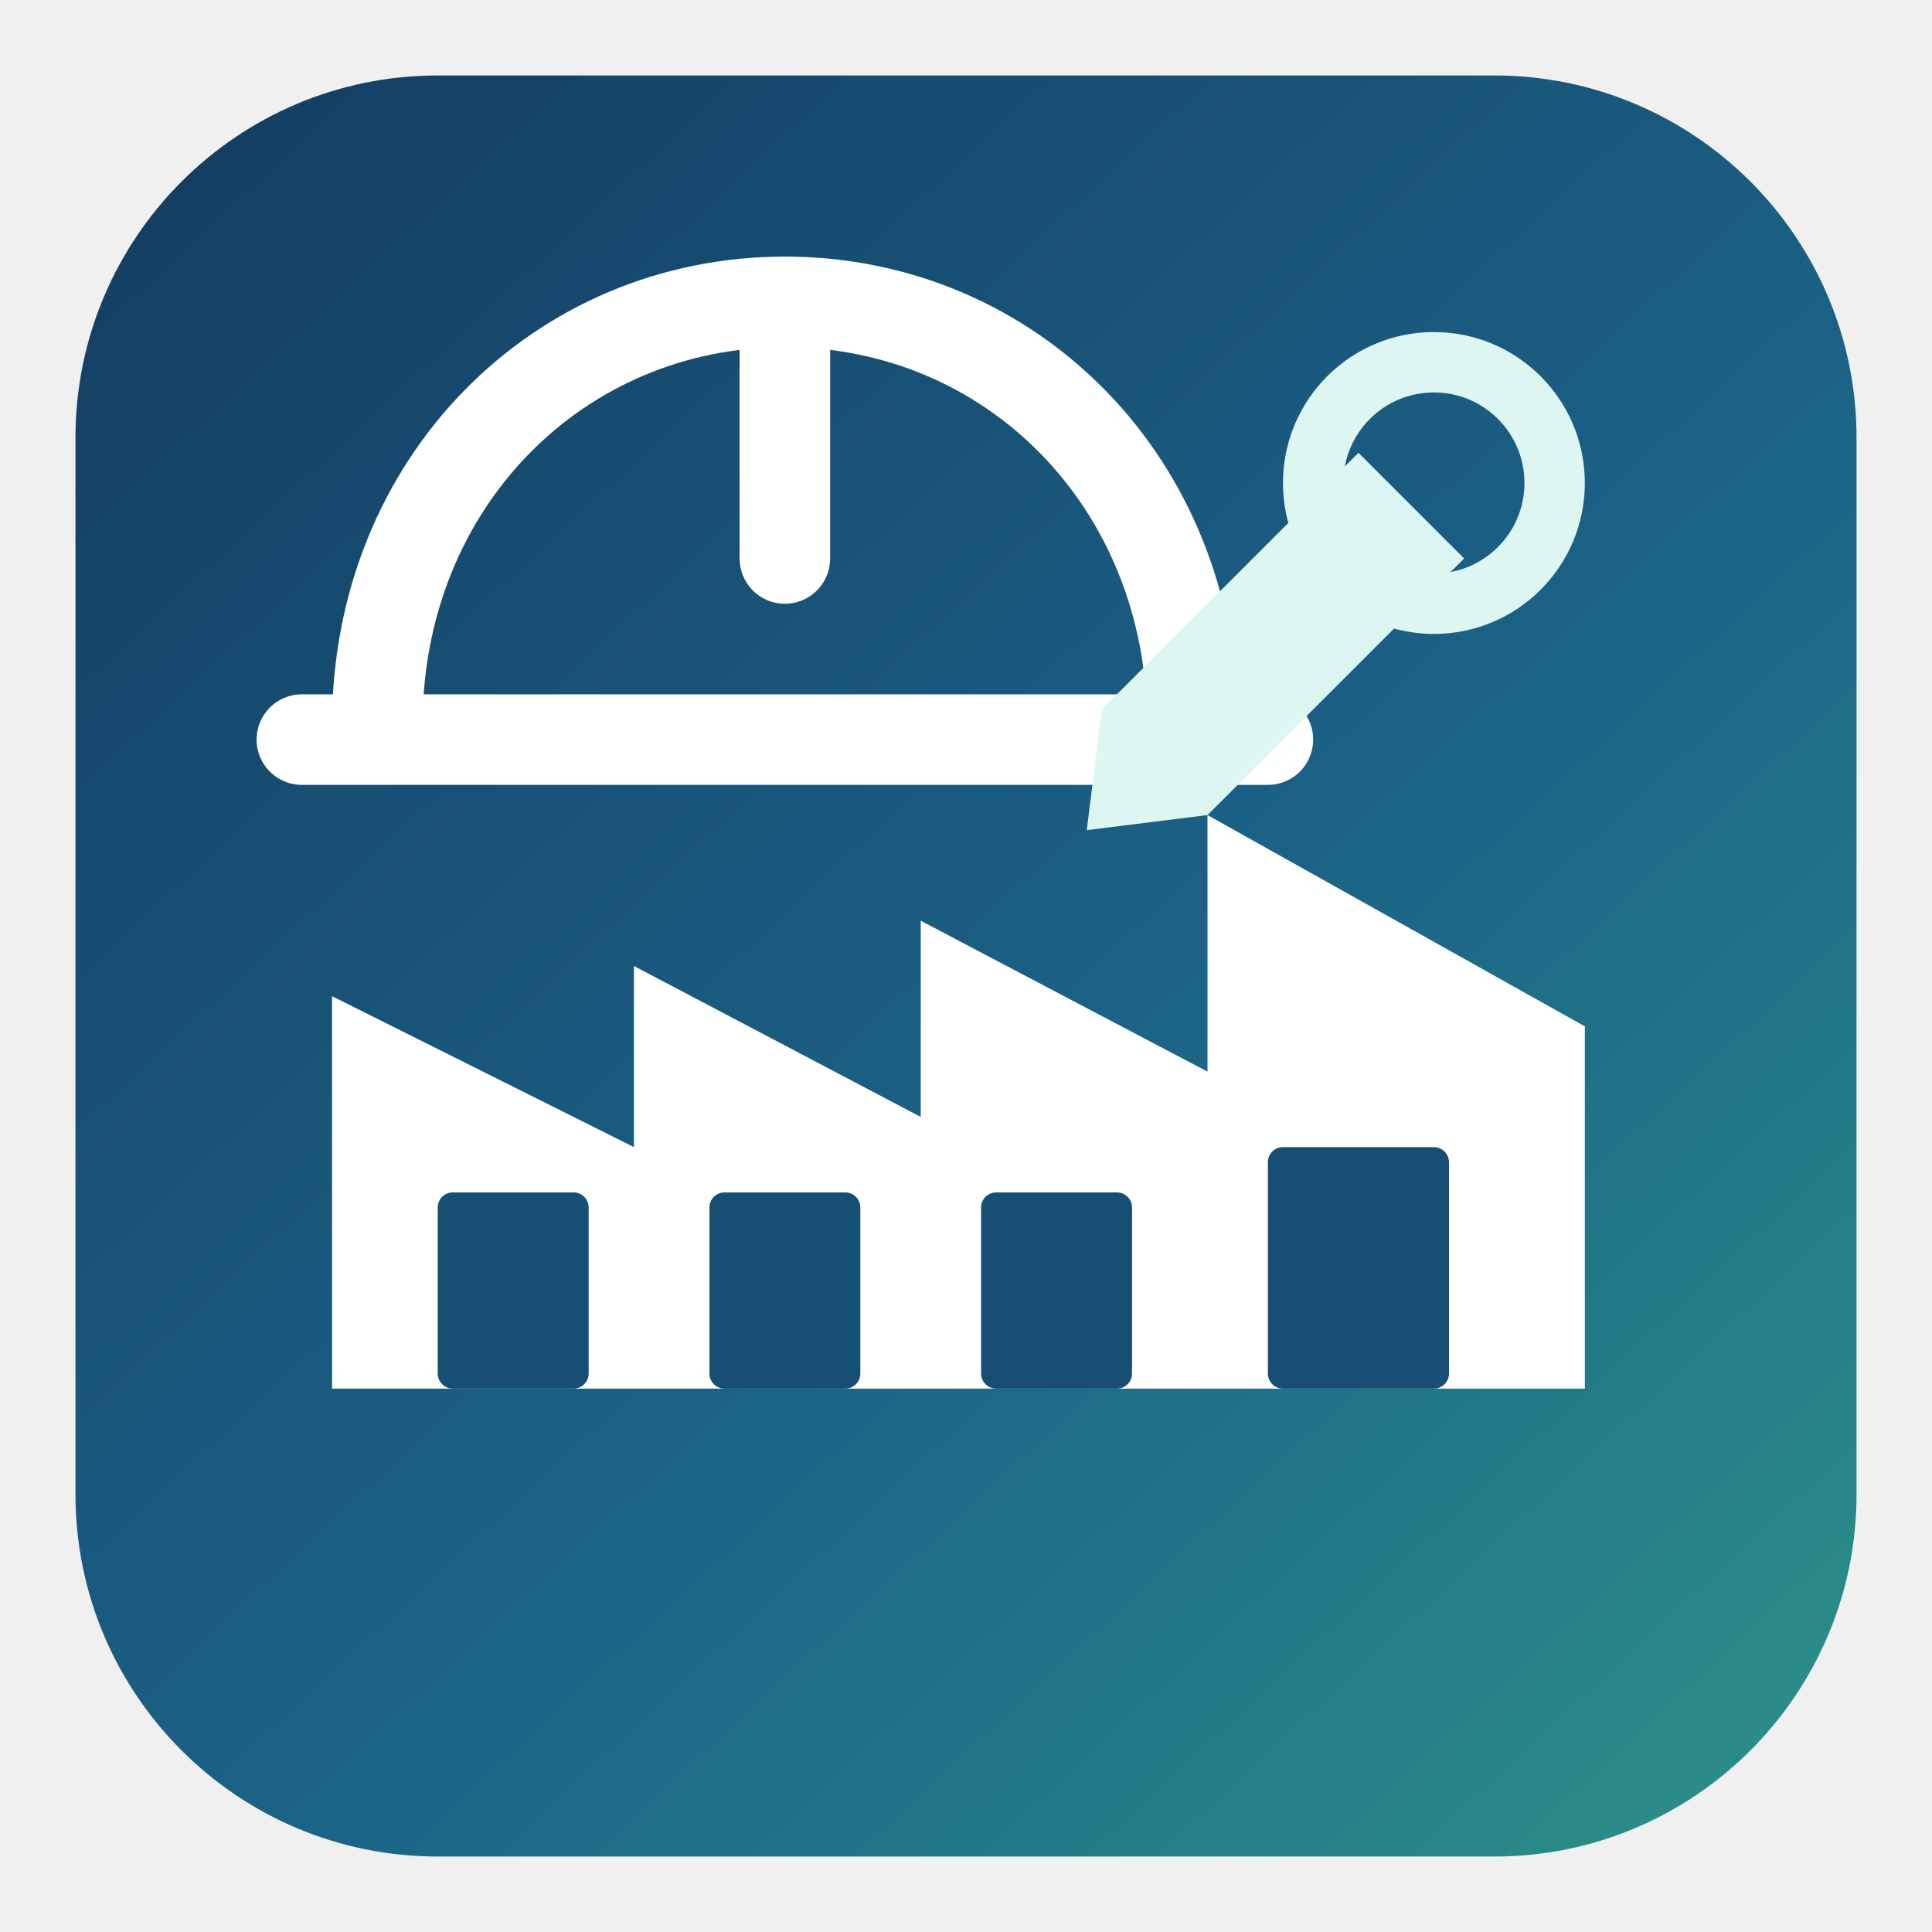
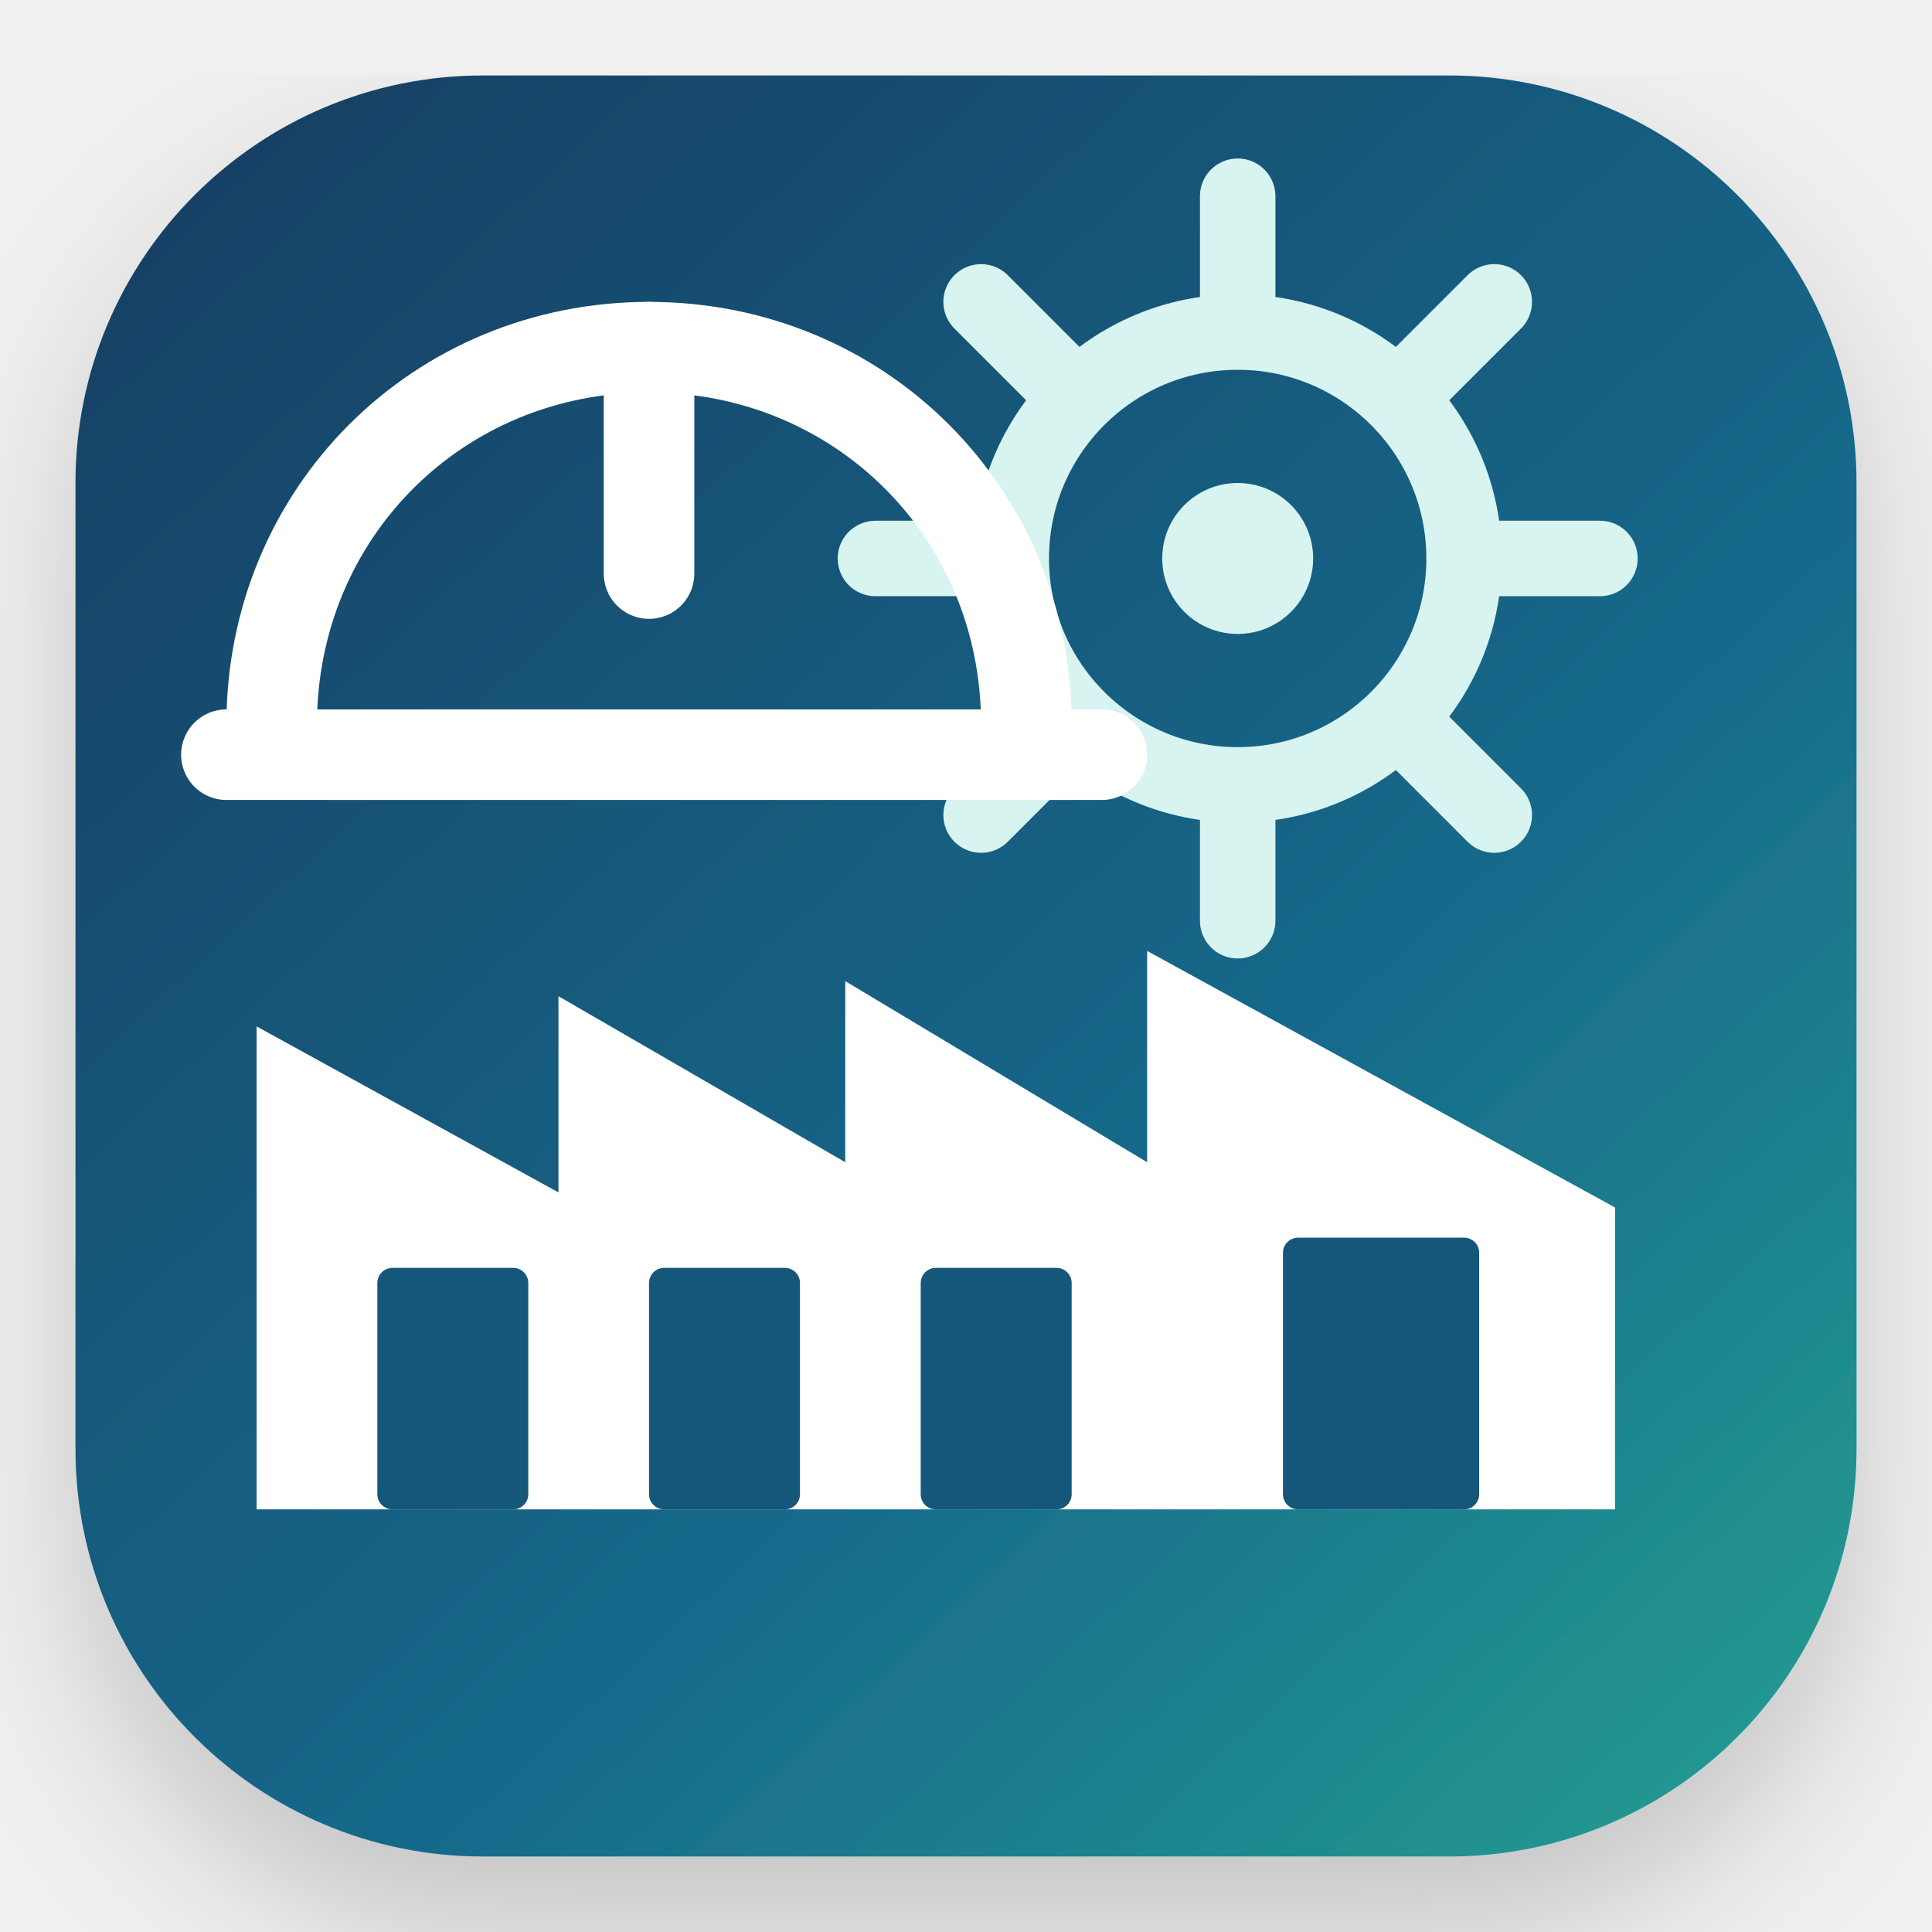
<svg xmlns="http://www.w3.org/2000/svg" viewBox="0 0 128 128" role="img" aria-label="División Industrial">
  <defs>
-     <linearGradient id="bg" x1="14" y1="10" x2="114" y2="118" gradientUnits="userSpaceOnUse">
-       <stop stop-color="#143F63" />
-       <stop offset=".58" stop-color="#1B6387" />
-       <stop offset="1" stop-color="#2A8C88" />
+     <linearGradient id="g" x1="12" y1="8" x2="116" y2="120" gradientUnits="userSpaceOnUse">
+       <stop stop-color="#123F63" />
+       <stop offset=".62" stop-color="#17698B" />
+       <stop offset="1" stop-color="#239A91" />
    </linearGradient>
+     <filter id="s" x="-20%" y="-20%" width="140%" height="140%">
+       <feDropShadow dx="0" dy="5" stdDeviation="5" flood-opacity=".18" />
+     </filter>
  </defs>
-   <rect x="5" y="5" width="118" height="118" rx="24" fill="url(#bg)" />
-   <path d="M25 48c0-16 12-28 27-28s27 12 27 28" fill="none" stroke="#fff" stroke-width="6" stroke-linecap="round" />
-   <path d="M20 49h64" stroke="#fff" stroke-width="6" stroke-linecap="round" />
-   <path d="M52 20v17" stroke="#fff" stroke-width="6" stroke-linecap="round" />
-   <path d="M22 92V66l20 10V64l19 10V61l19 10V54l25 14v24H22Z" fill="#fff" />
-   <rect x="29" y="79" width="10" height="13" rx="1" fill="#174E73" />
-   <rect x="47" y="79" width="10" height="13" rx="1" fill="#174E73" />
-   <rect x="65" y="79" width="10" height="13" rx="1" fill="#174E73" />
-   <rect x="84" y="76" width="12" height="16" rx="1" fill="#174E73" />
-   <path d="M90 30l7 7-17 17-8 1 1-8 17-17Z" fill="#DDF6F1" />
-   <circle cx="95" cy="32" r="8" fill="none" stroke="#DDF6F1" stroke-width="4" />
+   <rect x="5" y="5" width="118" height="118" rx="27" fill="url(#g)" filter="url(#s)" />
+   <g transform="translate(82 37)" fill="none" stroke="#D8F4F0" stroke-width="5">
+     <circle r="15" />
+     <circle r="5" fill="#D8F4F0" stroke="none" />
+     <path d="M0-24v7M0 17v7M-24 0h7M17 0h7M-17-17l5 5M12 12l5 5M17-17l-5 5M-12 12l-5 5" stroke-linecap="round" />
+   </g>
+   <path d="M18 48c0-14 11-25 25-25s25 11 25 25" fill="none" stroke="#fff" stroke-width="6" stroke-linecap="round" />
+   <path d="M15 50h58M43 23v15" stroke="#fff" stroke-width="6" stroke-linecap="round" />
+   <path d="M17 100V68l20 11V66l19 11V65l20 12V63l31 17v20H17Z" fill="#fff" />
+   <rect x="25" y="84" width="10" height="16" rx="1" fill="#15577A" />
+   <rect x="43" y="84" width="10" height="16" rx="1" fill="#15577A" />
+   <rect x="61" y="84" width="10" height="16" rx="1" fill="#15577A" />
+   <rect x="85" y="82" width="13" height="18" rx="1" fill="#15577A" />
</svg>
